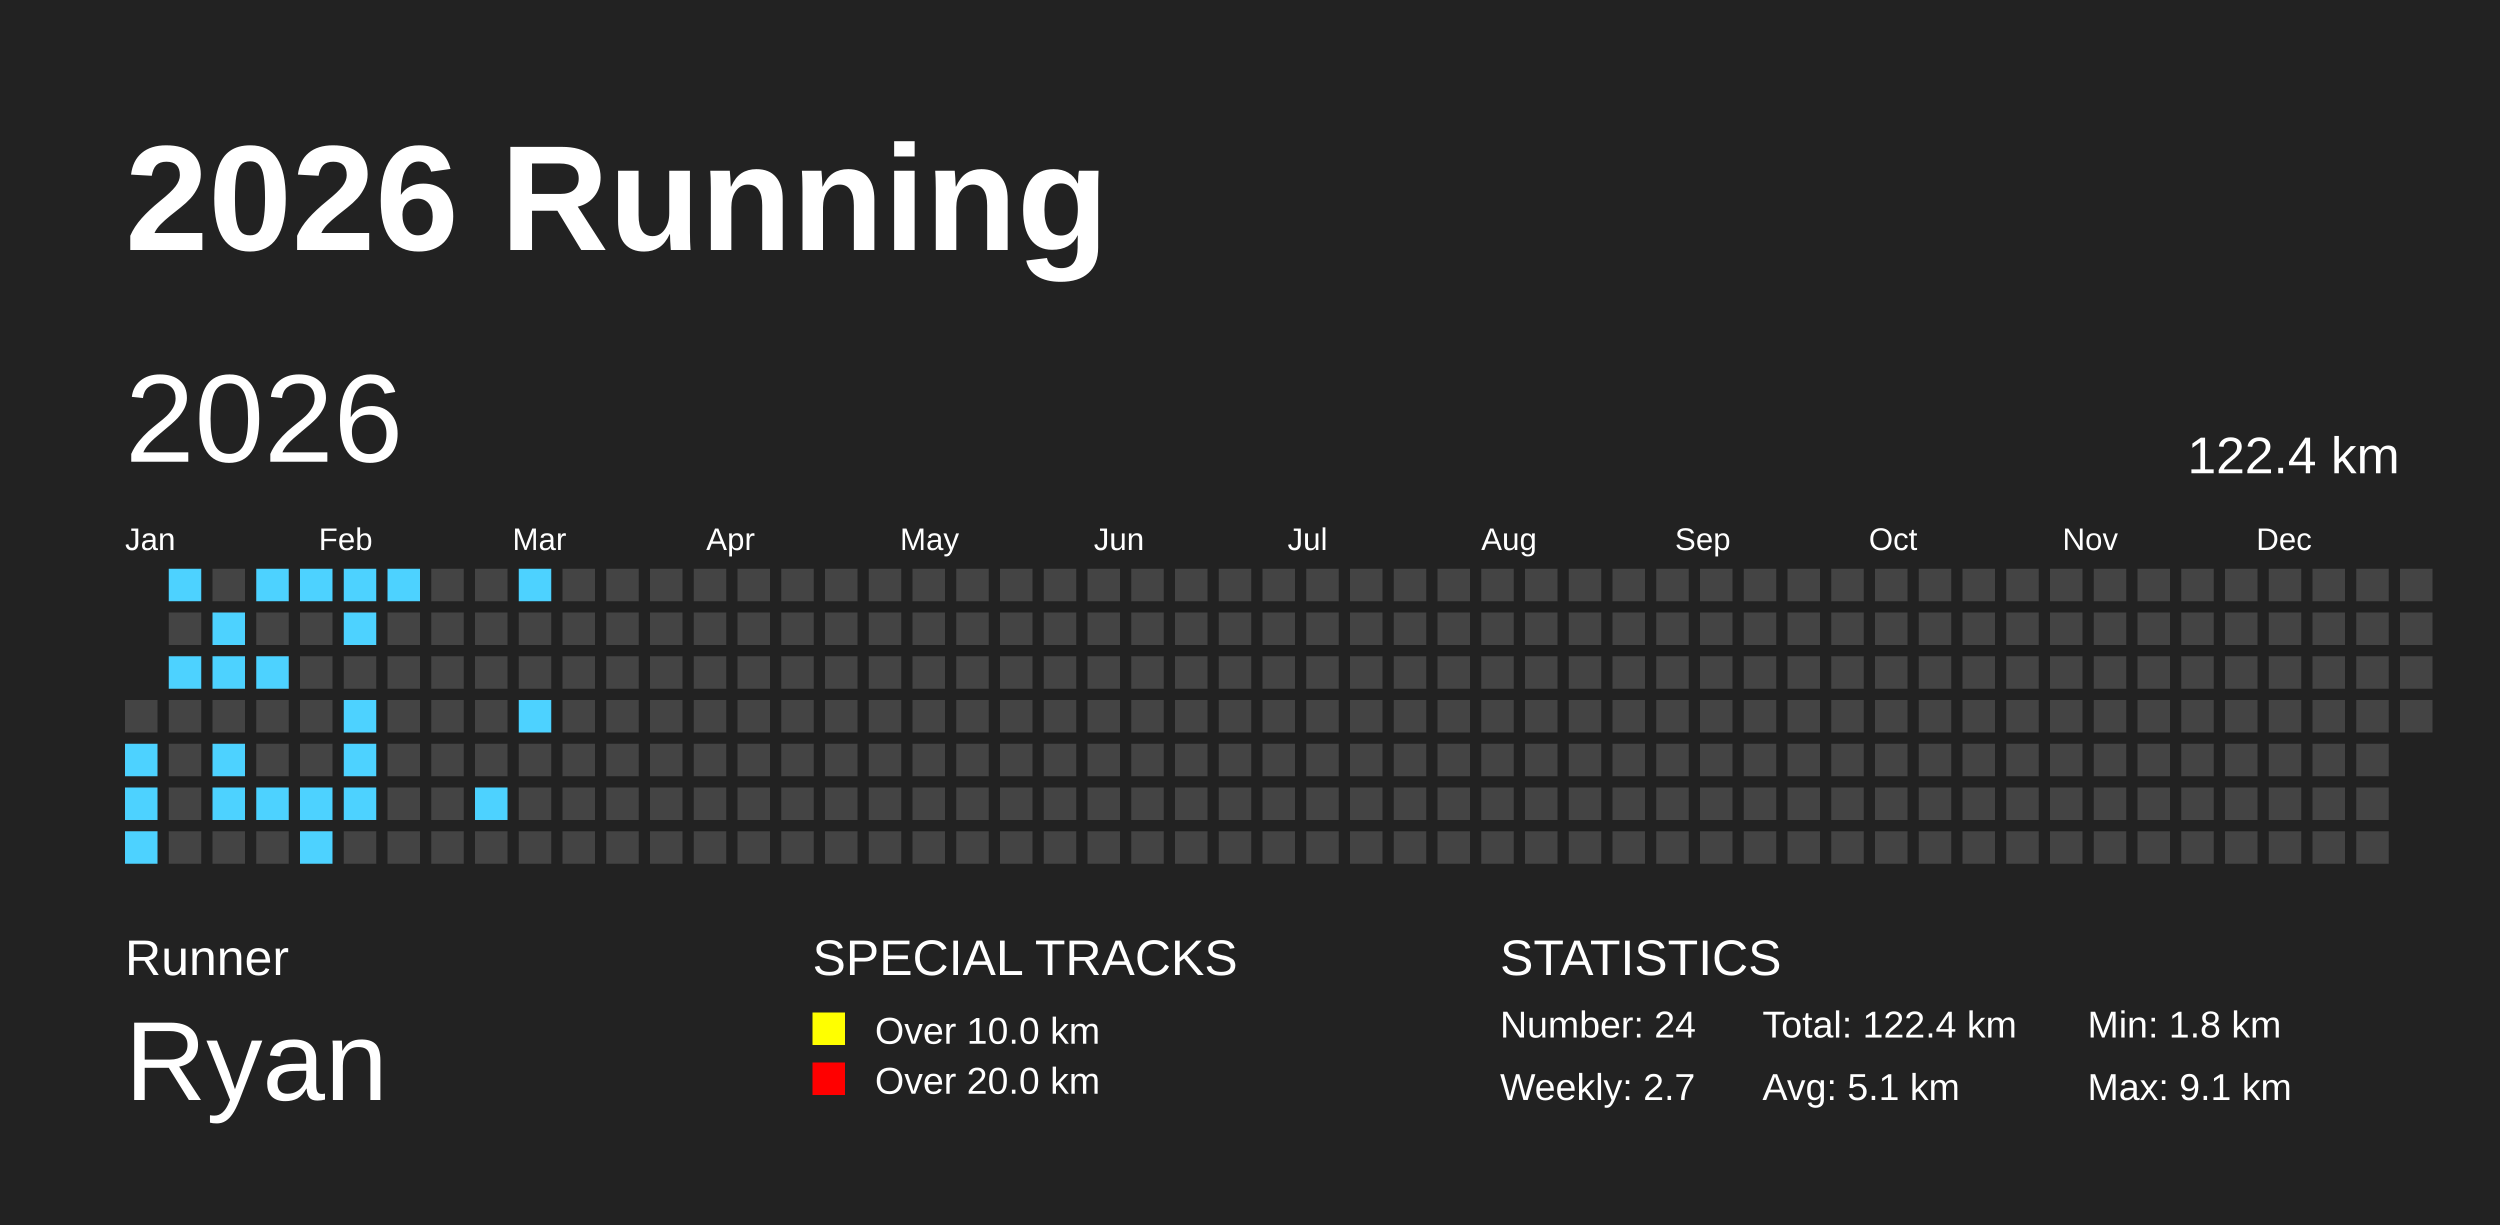
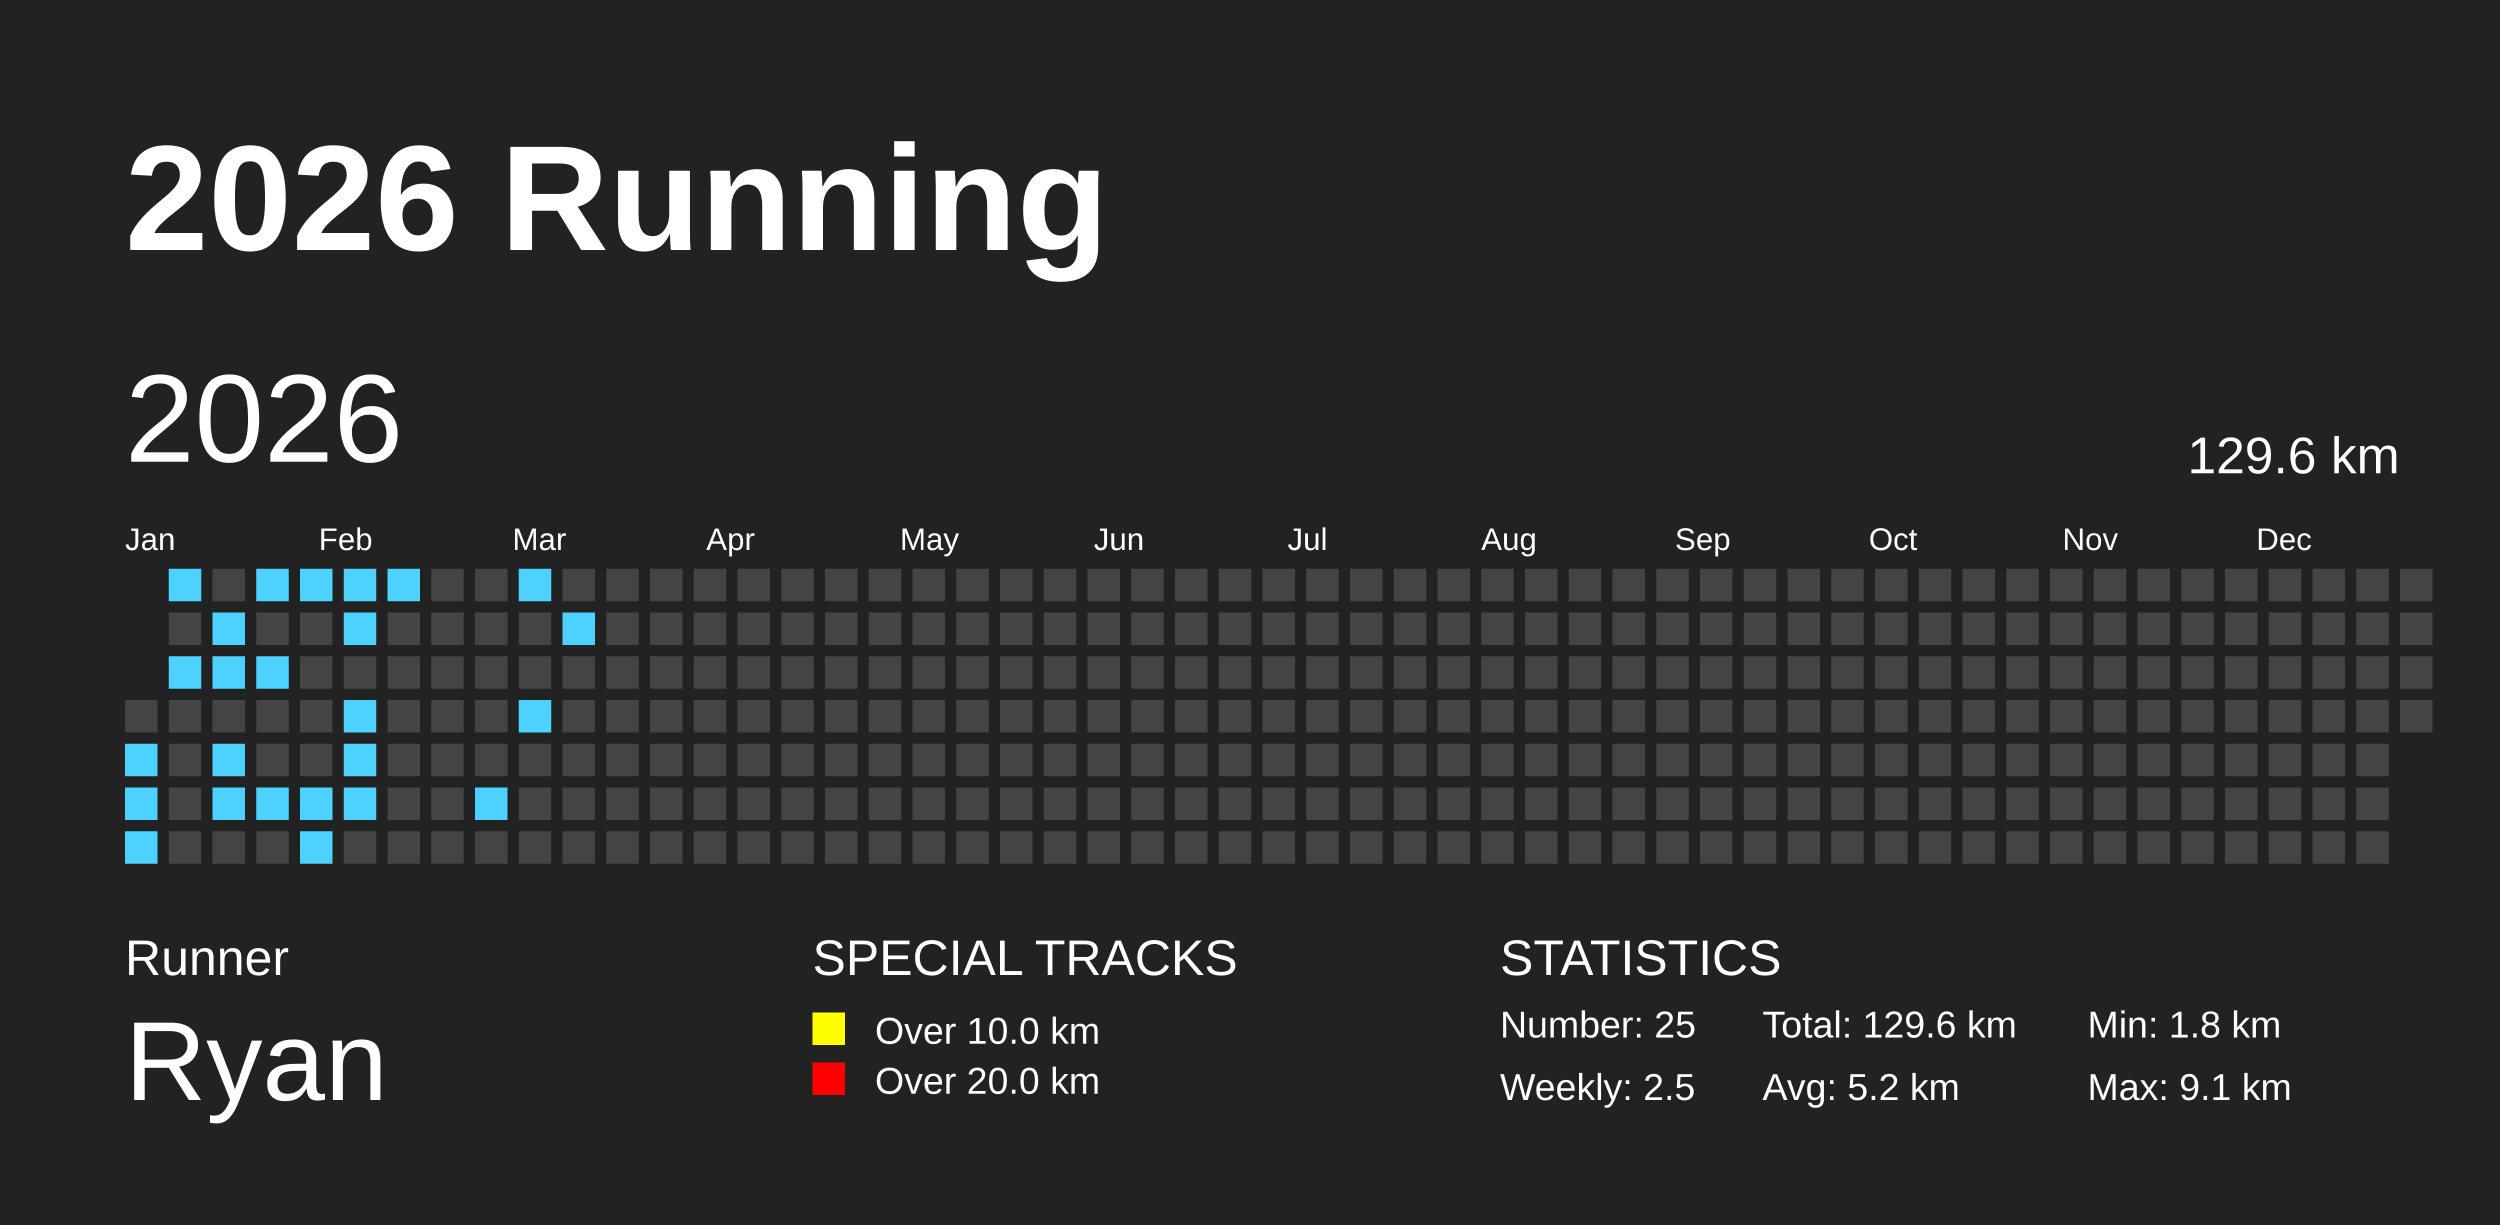
<svg xmlns="http://www.w3.org/2000/svg" baseProfile="full" height="98mm" version="1.1" viewBox="0,0,200,98" width="200mm">
  <defs />
  <rect fill="#222222" height="98" width="200" x="0" y="0" />
  <text fill="#FFFFFF" style="font-size:12px; font-family:Arial; font-weight:bold;" x="10" y="20">2026 Running</text>
  <text fill="#FFFFFF" style="font-size:4px; font-family:Arial" x="10" y="78">Runner</text>
  <text fill="#FFFFFF" style="font-size:9px; font-family:Arial" x="10" y="88">Ryan</text>
  <text fill="#FFFFFF" style="font-size:4px; font-family:Arial" x="65" y="78">SPECIAL TRACKS</text>
  <rect fill="yellow" height="2.6" width="2.6" x="65" y="81" />
  <text fill="#FFFFFF" style="font-size:3px; font-family:Arial" x="70" y="83.5">Over 10.0 km</text>
  <rect fill="red" height="2.6" width="2.6" x="65" y="85" />
  <text fill="#FFFFFF" style="font-size:3px; font-family:Arial" x="70" y="87.5">Over 20.0 km</text>
  <text fill="#FFFFFF" style="font-size:4px; font-family:Arial" x="120" y="78">STATISTICS</text>
-   <text fill="#FFFFFF" style="font-size:3px; font-family:Arial" x="120" y="83">Number: 24</text>
-   <text fill="#FFFFFF" style="font-size:3px; font-family:Arial" x="120" y="88">Weekly: 2.7</text>
-   <text fill="#FFFFFF" style="font-size:3px; font-family:Arial" x="141" y="83">Total: 122.4 km</text>
-   <text fill="#FFFFFF" style="font-size:3px; font-family:Arial" x="141" y="88">Avg: 5.1 km</text>
+   <text fill="#FFFFFF" style="font-size:3px; font-family:Arial" x="120" y="83">Number: 25</text>
+   <text fill="#FFFFFF" style="font-size:3px; font-family:Arial" x="120" y="88">Weekly: 2.5</text>
+   <text fill="#FFFFFF" style="font-size:3px; font-family:Arial" x="141" y="83">Total: 129.6 km</text>
+   <text fill="#FFFFFF" style="font-size:3px; font-family:Arial" x="141" y="88">Avg: 5.2 km</text>
  <text fill="#FFFFFF" style="font-size:3px; font-family:Arial" x="167" y="83">Min: 1.8 km</text>
  <text fill="#FFFFFF" style="font-size:3px; font-family:Arial" x="167" y="88">Max: 9.1 km</text>
  <text dominant-baseline="hanging" fill="#FFFFFF" style="font-size:10.0px; font-family:Arial;" x="10" y="30">2026</text>
-   <text dominant-baseline="hanging" fill="#FFFFFF" style="font-size:4.125px; font-family:Arial;" x="175" y="35">122.4 km</text>
+   <text dominant-baseline="hanging" fill="#FFFFFF" style="font-size:4.125px; font-family:Arial;" x="175" y="35">129.6 km</text>
  <text fill="#FFFFFF" style="font-size:2.5px; font-family:Arial" x="10.0" y="44">Jan</text>
  <text fill="#FFFFFF" style="font-size:2.5px; font-family:Arial" x="25.5" y="44">Feb</text>
  <text fill="#FFFFFF" style="font-size:2.5px; font-family:Arial" x="41.0" y="44">Mar</text>
  <text fill="#FFFFFF" style="font-size:2.5px; font-family:Arial" x="56.5" y="44">Apr</text>
  <text fill="#FFFFFF" style="font-size:2.5px; font-family:Arial" x="72.0" y="44">May</text>
  <text fill="#FFFFFF" style="font-size:2.5px; font-family:Arial" x="87.5" y="44">Jun</text>
  <text fill="#FFFFFF" style="font-size:2.5px; font-family:Arial" x="103.0" y="44">Jul</text>
  <text fill="#FFFFFF" style="font-size:2.5px; font-family:Arial" x="118.5" y="44">Aug</text>
  <text fill="#FFFFFF" style="font-size:2.5px; font-family:Arial" x="134.0" y="44">Sep</text>
  <text fill="#FFFFFF" style="font-size:2.5px; font-family:Arial" x="149.5" y="44">Oct</text>
  <text fill="#FFFFFF" style="font-size:2.5px; font-family:Arial" x="165.0" y="44">Nov</text>
  <text fill="#FFFFFF" style="font-size:2.5px; font-family:Arial" x="180.5" y="44">Dec</text>
  <rect fill="#444444" height="2.6" width="2.6" x="10.0" y="56.0" />
  <rect fill="#4DD2FF" height="2.6" width="2.6" x="10.0" y="59.5" />
  <rect fill="#4DD2FF" height="2.6" width="2.6" x="10.0" y="63.0" />
  <rect fill="#4DD2FF" height="2.6" width="2.6" x="10.0" y="66.5" />
  <rect fill="#4DD2FF" height="2.6" width="2.6" x="13.5" y="45.5" />
  <rect fill="#444444" height="2.6" width="2.6" x="13.5" y="49.0" />
  <rect fill="#4DD2FF" height="2.6" width="2.6" x="13.5" y="52.5" />
  <rect fill="#444444" height="2.6" width="2.6" x="13.5" y="56.0" />
  <rect fill="#444444" height="2.6" width="2.6" x="13.5" y="59.5" />
  <rect fill="#444444" height="2.6" width="2.6" x="13.5" y="63.0" />
  <rect fill="#444444" height="2.6" width="2.6" x="13.5" y="66.5" />
  <rect fill="#444444" height="2.6" width="2.6" x="17.0" y="45.5" />
  <rect fill="#4DD2FF" height="2.6" width="2.6" x="17.0" y="49.0" />
  <rect fill="#4DD2FF" height="2.6" width="2.6" x="17.0" y="52.5" />
  <rect fill="#444444" height="2.6" width="2.6" x="17.0" y="56.0" />
  <rect fill="#4DD2FF" height="2.6" width="2.6" x="17.0" y="59.5" />
  <rect fill="#4DD2FF" height="2.6" width="2.6" x="17.0" y="63.0" />
  <rect fill="#444444" height="2.6" width="2.6" x="17.0" y="66.5" />
  <rect fill="#4DD2FF" height="2.6" width="2.6" x="20.5" y="45.5" />
  <rect fill="#444444" height="2.6" width="2.6" x="20.5" y="49.0" />
  <rect fill="#4DD2FF" height="2.6" width="2.6" x="20.5" y="52.5" />
  <rect fill="#444444" height="2.6" width="2.6" x="20.5" y="56.0" />
  <rect fill="#444444" height="2.6" width="2.6" x="20.5" y="59.5" />
  <rect fill="#4DD2FF" height="2.6" width="2.6" x="20.5" y="63.0" />
  <rect fill="#444444" height="2.6" width="2.6" x="20.5" y="66.5" />
  <rect fill="#4DD2FF" height="2.6" width="2.6" x="24.0" y="45.5" />
  <rect fill="#444444" height="2.6" width="2.6" x="24.0" y="49.0" />
  <rect fill="#444444" height="2.6" width="2.6" x="24.0" y="52.5" />
  <rect fill="#444444" height="2.6" width="2.6" x="24.0" y="56.0" />
  <rect fill="#444444" height="2.6" width="2.6" x="24.0" y="59.5" />
  <rect fill="#4DD2FF" height="2.6" width="2.6" x="24.0" y="63.0" />
  <rect fill="#4DD2FF" height="2.6" width="2.6" x="24.0" y="66.5" />
  <rect fill="#4DD2FF" height="2.6" width="2.6" x="27.5" y="45.5" />
  <rect fill="#4DD2FF" height="2.6" width="2.6" x="27.5" y="49.0" />
  <rect fill="#444444" height="2.6" width="2.6" x="27.5" y="52.5" />
  <rect fill="#4DD2FF" height="2.6" width="2.6" x="27.5" y="56.0" />
  <rect fill="#4DD2FF" height="2.6" width="2.6" x="27.5" y="59.5" />
  <rect fill="#4DD2FF" height="2.6" width="2.6" x="27.5" y="63.0" />
  <rect fill="#444444" height="2.6" width="2.6" x="27.5" y="66.5" />
  <rect fill="#4DD2FF" height="2.6" width="2.6" x="31.0" y="45.5" />
  <rect fill="#444444" height="2.6" width="2.6" x="31.0" y="49.0" />
  <rect fill="#444444" height="2.6" width="2.6" x="31.0" y="52.5" />
  <rect fill="#444444" height="2.6" width="2.6" x="31.0" y="56.0" />
  <rect fill="#444444" height="2.6" width="2.6" x="31.0" y="59.5" />
  <rect fill="#444444" height="2.6" width="2.6" x="31.0" y="63.0" />
  <rect fill="#444444" height="2.6" width="2.6" x="31.0" y="66.5" />
  <rect fill="#444444" height="2.6" width="2.6" x="34.5" y="45.5" />
  <rect fill="#444444" height="2.6" width="2.6" x="34.5" y="49.0" />
  <rect fill="#444444" height="2.6" width="2.6" x="34.5" y="52.5" />
  <rect fill="#444444" height="2.6" width="2.6" x="34.5" y="56.0" />
  <rect fill="#444444" height="2.6" width="2.6" x="34.5" y="59.5" />
  <rect fill="#444444" height="2.6" width="2.6" x="34.5" y="63.0" />
  <rect fill="#444444" height="2.6" width="2.6" x="34.5" y="66.5" />
  <rect fill="#444444" height="2.6" width="2.6" x="38.0" y="45.5" />
  <rect fill="#444444" height="2.6" width="2.6" x="38.0" y="49.0" />
  <rect fill="#444444" height="2.6" width="2.6" x="38.0" y="52.5" />
  <rect fill="#444444" height="2.6" width="2.6" x="38.0" y="56.0" />
  <rect fill="#444444" height="2.6" width="2.6" x="38.0" y="59.5" />
  <rect fill="#4DD2FF" height="2.6" width="2.6" x="38.0" y="63.0" />
  <rect fill="#444444" height="2.6" width="2.6" x="38.0" y="66.5" />
  <rect fill="#4DD2FF" height="2.6" width="2.6" x="41.5" y="45.5" />
  <rect fill="#444444" height="2.6" width="2.6" x="41.5" y="49.0" />
  <rect fill="#444444" height="2.6" width="2.6" x="41.5" y="52.5" />
  <rect fill="#4DD2FF" height="2.6" width="2.6" x="41.5" y="56.0" />
  <rect fill="#444444" height="2.6" width="2.6" x="41.5" y="59.5" />
  <rect fill="#444444" height="2.6" width="2.6" x="41.5" y="63.0" />
  <rect fill="#444444" height="2.6" width="2.6" x="41.5" y="66.5" />
  <rect fill="#444444" height="2.6" width="2.6" x="45.0" y="45.5" />
-   <rect fill="#444444" height="2.6" width="2.6" x="45.0" y="49.0" />
+   <rect fill="#4DD2FF" height="2.6" width="2.6" x="45.0" y="49.0" />
  <rect fill="#444444" height="2.6" width="2.6" x="45.0" y="52.5" />
  <rect fill="#444444" height="2.6" width="2.6" x="45.0" y="56.0" />
  <rect fill="#444444" height="2.6" width="2.6" x="45.0" y="59.5" />
  <rect fill="#444444" height="2.6" width="2.6" x="45.0" y="63.0" />
  <rect fill="#444444" height="2.6" width="2.6" x="45.0" y="66.5" />
  <rect fill="#444444" height="2.6" width="2.6" x="48.5" y="45.5" />
  <rect fill="#444444" height="2.6" width="2.6" x="48.5" y="49.0" />
  <rect fill="#444444" height="2.6" width="2.6" x="48.5" y="52.5" />
  <rect fill="#444444" height="2.6" width="2.6" x="48.5" y="56.0" />
  <rect fill="#444444" height="2.6" width="2.6" x="48.5" y="59.5" />
  <rect fill="#444444" height="2.6" width="2.6" x="48.5" y="63.0" />
  <rect fill="#444444" height="2.6" width="2.6" x="48.5" y="66.5" />
  <rect fill="#444444" height="2.6" width="2.6" x="52.0" y="45.5" />
  <rect fill="#444444" height="2.6" width="2.6" x="52.0" y="49.0" />
  <rect fill="#444444" height="2.6" width="2.6" x="52.0" y="52.5" />
  <rect fill="#444444" height="2.6" width="2.6" x="52.0" y="56.0" />
  <rect fill="#444444" height="2.6" width="2.6" x="52.0" y="59.5" />
  <rect fill="#444444" height="2.6" width="2.6" x="52.0" y="63.0" />
  <rect fill="#444444" height="2.6" width="2.6" x="52.0" y="66.5" />
  <rect fill="#444444" height="2.6" width="2.6" x="55.5" y="45.5" />
  <rect fill="#444444" height="2.6" width="2.6" x="55.5" y="49.0" />
  <rect fill="#444444" height="2.6" width="2.6" x="55.5" y="52.5" />
  <rect fill="#444444" height="2.6" width="2.6" x="55.5" y="56.0" />
  <rect fill="#444444" height="2.6" width="2.6" x="55.5" y="59.5" />
  <rect fill="#444444" height="2.6" width="2.6" x="55.5" y="63.0" />
  <rect fill="#444444" height="2.6" width="2.6" x="55.5" y="66.5" />
  <rect fill="#444444" height="2.6" width="2.6" x="59.0" y="45.5" />
  <rect fill="#444444" height="2.6" width="2.6" x="59.0" y="49.0" />
  <rect fill="#444444" height="2.6" width="2.6" x="59.0" y="52.5" />
  <rect fill="#444444" height="2.6" width="2.6" x="59.0" y="56.0" />
  <rect fill="#444444" height="2.6" width="2.6" x="59.0" y="59.5" />
  <rect fill="#444444" height="2.6" width="2.6" x="59.0" y="63.0" />
  <rect fill="#444444" height="2.6" width="2.6" x="59.0" y="66.5" />
  <rect fill="#444444" height="2.6" width="2.6" x="62.5" y="45.5" />
  <rect fill="#444444" height="2.6" width="2.6" x="62.5" y="49.0" />
  <rect fill="#444444" height="2.6" width="2.6" x="62.5" y="52.5" />
  <rect fill="#444444" height="2.6" width="2.6" x="62.5" y="56.0" />
  <rect fill="#444444" height="2.6" width="2.6" x="62.5" y="59.5" />
  <rect fill="#444444" height="2.6" width="2.6" x="62.5" y="63.0" />
  <rect fill="#444444" height="2.6" width="2.6" x="62.5" y="66.5" />
  <rect fill="#444444" height="2.6" width="2.6" x="66.0" y="45.5" />
  <rect fill="#444444" height="2.6" width="2.6" x="66.0" y="49.0" />
  <rect fill="#444444" height="2.6" width="2.6" x="66.0" y="52.5" />
  <rect fill="#444444" height="2.6" width="2.6" x="66.0" y="56.0" />
  <rect fill="#444444" height="2.6" width="2.6" x="66.0" y="59.5" />
  <rect fill="#444444" height="2.6" width="2.6" x="66.0" y="63.0" />
  <rect fill="#444444" height="2.6" width="2.6" x="66.0" y="66.5" />
  <rect fill="#444444" height="2.6" width="2.6" x="69.5" y="45.5" />
  <rect fill="#444444" height="2.6" width="2.6" x="69.5" y="49.0" />
  <rect fill="#444444" height="2.6" width="2.6" x="69.5" y="52.5" />
  <rect fill="#444444" height="2.6" width="2.6" x="69.5" y="56.0" />
  <rect fill="#444444" height="2.6" width="2.6" x="69.5" y="59.5" />
  <rect fill="#444444" height="2.6" width="2.6" x="69.5" y="63.0" />
  <rect fill="#444444" height="2.6" width="2.6" x="69.5" y="66.5" />
  <rect fill="#444444" height="2.6" width="2.6" x="73.0" y="45.5" />
  <rect fill="#444444" height="2.6" width="2.6" x="73.0" y="49.0" />
  <rect fill="#444444" height="2.6" width="2.6" x="73.0" y="52.5" />
  <rect fill="#444444" height="2.6" width="2.6" x="73.0" y="56.0" />
  <rect fill="#444444" height="2.6" width="2.6" x="73.0" y="59.5" />
  <rect fill="#444444" height="2.6" width="2.6" x="73.0" y="63.0" />
  <rect fill="#444444" height="2.6" width="2.6" x="73.0" y="66.5" />
  <rect fill="#444444" height="2.6" width="2.6" x="76.5" y="45.5" />
  <rect fill="#444444" height="2.6" width="2.6" x="76.5" y="49.0" />
  <rect fill="#444444" height="2.6" width="2.6" x="76.5" y="52.5" />
  <rect fill="#444444" height="2.6" width="2.6" x="76.5" y="56.0" />
  <rect fill="#444444" height="2.6" width="2.6" x="76.5" y="59.5" />
  <rect fill="#444444" height="2.6" width="2.6" x="76.5" y="63.0" />
  <rect fill="#444444" height="2.6" width="2.6" x="76.5" y="66.5" />
  <rect fill="#444444" height="2.6" width="2.6" x="80.0" y="45.5" />
  <rect fill="#444444" height="2.6" width="2.6" x="80.0" y="49.0" />
  <rect fill="#444444" height="2.6" width="2.6" x="80.0" y="52.5" />
  <rect fill="#444444" height="2.6" width="2.6" x="80.0" y="56.0" />
  <rect fill="#444444" height="2.6" width="2.6" x="80.0" y="59.5" />
  <rect fill="#444444" height="2.6" width="2.6" x="80.0" y="63.0" />
  <rect fill="#444444" height="2.6" width="2.6" x="80.0" y="66.5" />
  <rect fill="#444444" height="2.6" width="2.6" x="83.5" y="45.5" />
  <rect fill="#444444" height="2.6" width="2.6" x="83.5" y="49.0" />
  <rect fill="#444444" height="2.6" width="2.6" x="83.5" y="52.5" />
  <rect fill="#444444" height="2.6" width="2.6" x="83.5" y="56.0" />
  <rect fill="#444444" height="2.6" width="2.6" x="83.5" y="59.5" />
  <rect fill="#444444" height="2.6" width="2.6" x="83.5" y="63.0" />
  <rect fill="#444444" height="2.6" width="2.6" x="83.5" y="66.5" />
  <rect fill="#444444" height="2.6" width="2.6" x="87.0" y="45.5" />
  <rect fill="#444444" height="2.6" width="2.6" x="87.0" y="49.0" />
  <rect fill="#444444" height="2.6" width="2.6" x="87.0" y="52.5" />
  <rect fill="#444444" height="2.6" width="2.6" x="87.0" y="56.0" />
  <rect fill="#444444" height="2.6" width="2.6" x="87.0" y="59.5" />
  <rect fill="#444444" height="2.6" width="2.6" x="87.0" y="63.0" />
  <rect fill="#444444" height="2.6" width="2.6" x="87.0" y="66.5" />
  <rect fill="#444444" height="2.6" width="2.6" x="90.5" y="45.5" />
  <rect fill="#444444" height="2.6" width="2.6" x="90.5" y="49.0" />
  <rect fill="#444444" height="2.6" width="2.6" x="90.5" y="52.5" />
  <rect fill="#444444" height="2.6" width="2.6" x="90.5" y="56.0" />
  <rect fill="#444444" height="2.6" width="2.6" x="90.5" y="59.5" />
  <rect fill="#444444" height="2.6" width="2.6" x="90.5" y="63.0" />
  <rect fill="#444444" height="2.6" width="2.6" x="90.5" y="66.5" />
  <rect fill="#444444" height="2.6" width="2.6" x="94.0" y="45.5" />
  <rect fill="#444444" height="2.6" width="2.6" x="94.0" y="49.0" />
  <rect fill="#444444" height="2.6" width="2.6" x="94.0" y="52.5" />
  <rect fill="#444444" height="2.6" width="2.6" x="94.0" y="56.0" />
  <rect fill="#444444" height="2.6" width="2.6" x="94.0" y="59.5" />
  <rect fill="#444444" height="2.6" width="2.6" x="94.0" y="63.0" />
  <rect fill="#444444" height="2.6" width="2.6" x="94.0" y="66.5" />
  <rect fill="#444444" height="2.6" width="2.6" x="97.5" y="45.5" />
  <rect fill="#444444" height="2.6" width="2.6" x="97.5" y="49.0" />
  <rect fill="#444444" height="2.6" width="2.6" x="97.5" y="52.5" />
  <rect fill="#444444" height="2.6" width="2.6" x="97.5" y="56.0" />
  <rect fill="#444444" height="2.6" width="2.6" x="97.5" y="59.5" />
  <rect fill="#444444" height="2.6" width="2.6" x="97.5" y="63.0" />
  <rect fill="#444444" height="2.6" width="2.6" x="97.5" y="66.5" />
  <rect fill="#444444" height="2.6" width="2.6" x="101.0" y="45.5" />
  <rect fill="#444444" height="2.6" width="2.6" x="101.0" y="49.0" />
  <rect fill="#444444" height="2.6" width="2.6" x="101.0" y="52.5" />
  <rect fill="#444444" height="2.6" width="2.6" x="101.0" y="56.0" />
  <rect fill="#444444" height="2.6" width="2.6" x="101.0" y="59.5" />
  <rect fill="#444444" height="2.6" width="2.6" x="101.0" y="63.0" />
  <rect fill="#444444" height="2.6" width="2.6" x="101.0" y="66.5" />
  <rect fill="#444444" height="2.6" width="2.6" x="104.5" y="45.5" />
  <rect fill="#444444" height="2.6" width="2.6" x="104.5" y="49.0" />
  <rect fill="#444444" height="2.6" width="2.6" x="104.5" y="52.5" />
  <rect fill="#444444" height="2.6" width="2.6" x="104.5" y="56.0" />
  <rect fill="#444444" height="2.6" width="2.6" x="104.5" y="59.5" />
  <rect fill="#444444" height="2.6" width="2.6" x="104.5" y="63.0" />
  <rect fill="#444444" height="2.6" width="2.6" x="104.5" y="66.5" />
  <rect fill="#444444" height="2.6" width="2.6" x="108.0" y="45.5" />
  <rect fill="#444444" height="2.6" width="2.6" x="108.0" y="49.0" />
  <rect fill="#444444" height="2.6" width="2.6" x="108.0" y="52.5" />
  <rect fill="#444444" height="2.6" width="2.6" x="108.0" y="56.0" />
  <rect fill="#444444" height="2.6" width="2.6" x="108.0" y="59.5" />
  <rect fill="#444444" height="2.6" width="2.6" x="108.0" y="63.0" />
  <rect fill="#444444" height="2.6" width="2.6" x="108.0" y="66.5" />
  <rect fill="#444444" height="2.6" width="2.6" x="111.5" y="45.5" />
  <rect fill="#444444" height="2.6" width="2.6" x="111.5" y="49.0" />
  <rect fill="#444444" height="2.6" width="2.6" x="111.5" y="52.5" />
  <rect fill="#444444" height="2.6" width="2.6" x="111.5" y="56.0" />
  <rect fill="#444444" height="2.6" width="2.6" x="111.5" y="59.5" />
  <rect fill="#444444" height="2.6" width="2.6" x="111.5" y="63.0" />
  <rect fill="#444444" height="2.6" width="2.6" x="111.5" y="66.5" />
  <rect fill="#444444" height="2.6" width="2.6" x="115.0" y="45.5" />
  <rect fill="#444444" height="2.6" width="2.6" x="115.0" y="49.0" />
  <rect fill="#444444" height="2.6" width="2.6" x="115.0" y="52.5" />
  <rect fill="#444444" height="2.6" width="2.6" x="115.0" y="56.0" />
  <rect fill="#444444" height="2.6" width="2.6" x="115.0" y="59.5" />
  <rect fill="#444444" height="2.6" width="2.6" x="115.0" y="63.0" />
  <rect fill="#444444" height="2.6" width="2.6" x="115.0" y="66.5" />
  <rect fill="#444444" height="2.6" width="2.6" x="118.5" y="45.5" />
  <rect fill="#444444" height="2.6" width="2.6" x="118.5" y="49.0" />
  <rect fill="#444444" height="2.6" width="2.6" x="118.5" y="52.5" />
  <rect fill="#444444" height="2.6" width="2.6" x="118.5" y="56.0" />
  <rect fill="#444444" height="2.6" width="2.6" x="118.5" y="59.5" />
  <rect fill="#444444" height="2.6" width="2.6" x="118.5" y="63.0" />
  <rect fill="#444444" height="2.6" width="2.6" x="118.5" y="66.5" />
  <rect fill="#444444" height="2.6" width="2.6" x="122.0" y="45.5" />
  <rect fill="#444444" height="2.6" width="2.6" x="122.0" y="49.0" />
  <rect fill="#444444" height="2.6" width="2.6" x="122.0" y="52.5" />
  <rect fill="#444444" height="2.6" width="2.6" x="122.0" y="56.0" />
  <rect fill="#444444" height="2.6" width="2.6" x="122.0" y="59.5" />
  <rect fill="#444444" height="2.6" width="2.6" x="122.0" y="63.0" />
  <rect fill="#444444" height="2.6" width="2.6" x="122.0" y="66.5" />
  <rect fill="#444444" height="2.6" width="2.6" x="125.5" y="45.5" />
  <rect fill="#444444" height="2.6" width="2.6" x="125.5" y="49.0" />
  <rect fill="#444444" height="2.6" width="2.6" x="125.5" y="52.5" />
  <rect fill="#444444" height="2.6" width="2.6" x="125.5" y="56.0" />
  <rect fill="#444444" height="2.6" width="2.6" x="125.5" y="59.5" />
  <rect fill="#444444" height="2.6" width="2.6" x="125.5" y="63.0" />
  <rect fill="#444444" height="2.6" width="2.6" x="125.5" y="66.5" />
  <rect fill="#444444" height="2.6" width="2.6" x="129.0" y="45.5" />
  <rect fill="#444444" height="2.6" width="2.6" x="129.0" y="49.0" />
  <rect fill="#444444" height="2.6" width="2.6" x="129.0" y="52.5" />
  <rect fill="#444444" height="2.6" width="2.6" x="129.0" y="56.0" />
  <rect fill="#444444" height="2.6" width="2.6" x="129.0" y="59.5" />
  <rect fill="#444444" height="2.6" width="2.6" x="129.0" y="63.0" />
  <rect fill="#444444" height="2.6" width="2.6" x="129.0" y="66.5" />
  <rect fill="#444444" height="2.6" width="2.6" x="132.5" y="45.5" />
  <rect fill="#444444" height="2.6" width="2.6" x="132.5" y="49.0" />
  <rect fill="#444444" height="2.6" width="2.6" x="132.5" y="52.5" />
  <rect fill="#444444" height="2.6" width="2.6" x="132.5" y="56.0" />
  <rect fill="#444444" height="2.6" width="2.6" x="132.5" y="59.5" />
  <rect fill="#444444" height="2.6" width="2.6" x="132.5" y="63.0" />
  <rect fill="#444444" height="2.6" width="2.6" x="132.5" y="66.5" />
  <rect fill="#444444" height="2.6" width="2.6" x="136.0" y="45.5" />
  <rect fill="#444444" height="2.6" width="2.6" x="136.0" y="49.0" />
  <rect fill="#444444" height="2.6" width="2.6" x="136.0" y="52.5" />
  <rect fill="#444444" height="2.6" width="2.6" x="136.0" y="56.0" />
  <rect fill="#444444" height="2.6" width="2.6" x="136.0" y="59.5" />
  <rect fill="#444444" height="2.6" width="2.6" x="136.0" y="63.0" />
  <rect fill="#444444" height="2.6" width="2.6" x="136.0" y="66.5" />
  <rect fill="#444444" height="2.6" width="2.6" x="139.5" y="45.5" />
  <rect fill="#444444" height="2.6" width="2.6" x="139.5" y="49.0" />
  <rect fill="#444444" height="2.6" width="2.6" x="139.5" y="52.5" />
  <rect fill="#444444" height="2.6" width="2.6" x="139.5" y="56.0" />
  <rect fill="#444444" height="2.6" width="2.6" x="139.5" y="59.5" />
  <rect fill="#444444" height="2.6" width="2.6" x="139.5" y="63.0" />
  <rect fill="#444444" height="2.6" width="2.6" x="139.5" y="66.5" />
  <rect fill="#444444" height="2.6" width="2.6" x="143.0" y="45.5" />
  <rect fill="#444444" height="2.6" width="2.6" x="143.0" y="49.0" />
  <rect fill="#444444" height="2.6" width="2.6" x="143.0" y="52.5" />
  <rect fill="#444444" height="2.6" width="2.6" x="143.0" y="56.0" />
  <rect fill="#444444" height="2.6" width="2.6" x="143.0" y="59.5" />
  <rect fill="#444444" height="2.6" width="2.6" x="143.0" y="63.0" />
  <rect fill="#444444" height="2.6" width="2.6" x="143.0" y="66.5" />
  <rect fill="#444444" height="2.6" width="2.6" x="146.5" y="45.5" />
  <rect fill="#444444" height="2.6" width="2.6" x="146.5" y="49.0" />
  <rect fill="#444444" height="2.6" width="2.6" x="146.5" y="52.5" />
  <rect fill="#444444" height="2.6" width="2.6" x="146.5" y="56.0" />
  <rect fill="#444444" height="2.6" width="2.6" x="146.5" y="59.5" />
  <rect fill="#444444" height="2.6" width="2.6" x="146.5" y="63.0" />
  <rect fill="#444444" height="2.6" width="2.6" x="146.5" y="66.5" />
  <rect fill="#444444" height="2.6" width="2.6" x="150.0" y="45.5" />
  <rect fill="#444444" height="2.6" width="2.6" x="150.0" y="49.0" />
  <rect fill="#444444" height="2.6" width="2.6" x="150.0" y="52.5" />
  <rect fill="#444444" height="2.6" width="2.6" x="150.0" y="56.0" />
  <rect fill="#444444" height="2.6" width="2.6" x="150.0" y="59.5" />
  <rect fill="#444444" height="2.6" width="2.6" x="150.0" y="63.0" />
  <rect fill="#444444" height="2.6" width="2.6" x="150.0" y="66.5" />
  <rect fill="#444444" height="2.6" width="2.6" x="153.5" y="45.5" />
  <rect fill="#444444" height="2.6" width="2.6" x="153.5" y="49.0" />
  <rect fill="#444444" height="2.6" width="2.6" x="153.5" y="52.5" />
  <rect fill="#444444" height="2.6" width="2.6" x="153.5" y="56.0" />
  <rect fill="#444444" height="2.6" width="2.6" x="153.5" y="59.5" />
  <rect fill="#444444" height="2.6" width="2.6" x="153.5" y="63.0" />
  <rect fill="#444444" height="2.6" width="2.6" x="153.5" y="66.5" />
  <rect fill="#444444" height="2.6" width="2.6" x="157.0" y="45.5" />
  <rect fill="#444444" height="2.6" width="2.6" x="157.0" y="49.0" />
  <rect fill="#444444" height="2.6" width="2.6" x="157.0" y="52.5" />
  <rect fill="#444444" height="2.6" width="2.6" x="157.0" y="56.0" />
  <rect fill="#444444" height="2.6" width="2.6" x="157.0" y="59.5" />
  <rect fill="#444444" height="2.6" width="2.6" x="157.0" y="63.0" />
  <rect fill="#444444" height="2.6" width="2.6" x="157.0" y="66.5" />
  <rect fill="#444444" height="2.6" width="2.6" x="160.5" y="45.5" />
  <rect fill="#444444" height="2.6" width="2.6" x="160.5" y="49.0" />
  <rect fill="#444444" height="2.6" width="2.6" x="160.5" y="52.5" />
  <rect fill="#444444" height="2.6" width="2.6" x="160.5" y="56.0" />
  <rect fill="#444444" height="2.6" width="2.6" x="160.5" y="59.5" />
  <rect fill="#444444" height="2.6" width="2.6" x="160.5" y="63.0" />
  <rect fill="#444444" height="2.6" width="2.6" x="160.5" y="66.5" />
  <rect fill="#444444" height="2.6" width="2.6" x="164.0" y="45.5" />
  <rect fill="#444444" height="2.6" width="2.6" x="164.0" y="49.0" />
  <rect fill="#444444" height="2.6" width="2.6" x="164.0" y="52.5" />
  <rect fill="#444444" height="2.6" width="2.6" x="164.0" y="56.0" />
  <rect fill="#444444" height="2.6" width="2.6" x="164.0" y="59.5" />
  <rect fill="#444444" height="2.6" width="2.6" x="164.0" y="63.0" />
  <rect fill="#444444" height="2.6" width="2.6" x="164.0" y="66.5" />
  <rect fill="#444444" height="2.6" width="2.6" x="167.5" y="45.5" />
  <rect fill="#444444" height="2.6" width="2.6" x="167.5" y="49.0" />
  <rect fill="#444444" height="2.6" width="2.6" x="167.5" y="52.5" />
  <rect fill="#444444" height="2.6" width="2.6" x="167.5" y="56.0" />
  <rect fill="#444444" height="2.6" width="2.6" x="167.5" y="59.5" />
  <rect fill="#444444" height="2.6" width="2.6" x="167.5" y="63.0" />
  <rect fill="#444444" height="2.6" width="2.6" x="167.5" y="66.5" />
  <rect fill="#444444" height="2.6" width="2.6" x="171.0" y="45.5" />
  <rect fill="#444444" height="2.6" width="2.6" x="171.0" y="49.0" />
  <rect fill="#444444" height="2.6" width="2.6" x="171.0" y="52.5" />
  <rect fill="#444444" height="2.6" width="2.6" x="171.0" y="56.0" />
  <rect fill="#444444" height="2.6" width="2.6" x="171.0" y="59.5" />
  <rect fill="#444444" height="2.6" width="2.6" x="171.0" y="63.0" />
  <rect fill="#444444" height="2.6" width="2.6" x="171.0" y="66.5" />
  <rect fill="#444444" height="2.6" width="2.6" x="174.5" y="45.5" />
  <rect fill="#444444" height="2.6" width="2.6" x="174.5" y="49.0" />
  <rect fill="#444444" height="2.6" width="2.6" x="174.5" y="52.5" />
  <rect fill="#444444" height="2.6" width="2.6" x="174.5" y="56.0" />
  <rect fill="#444444" height="2.6" width="2.6" x="174.5" y="59.5" />
  <rect fill="#444444" height="2.6" width="2.6" x="174.5" y="63.0" />
  <rect fill="#444444" height="2.6" width="2.6" x="174.5" y="66.5" />
  <rect fill="#444444" height="2.6" width="2.6" x="178.0" y="45.5" />
  <rect fill="#444444" height="2.6" width="2.6" x="178.0" y="49.0" />
  <rect fill="#444444" height="2.6" width="2.6" x="178.0" y="52.5" />
  <rect fill="#444444" height="2.6" width="2.6" x="178.0" y="56.0" />
  <rect fill="#444444" height="2.6" width="2.6" x="178.0" y="59.5" />
  <rect fill="#444444" height="2.6" width="2.6" x="178.0" y="63.0" />
  <rect fill="#444444" height="2.6" width="2.6" x="178.0" y="66.5" />
  <rect fill="#444444" height="2.6" width="2.6" x="181.5" y="45.5" />
  <rect fill="#444444" height="2.6" width="2.6" x="181.5" y="49.0" />
  <rect fill="#444444" height="2.6" width="2.6" x="181.5" y="52.5" />
  <rect fill="#444444" height="2.6" width="2.6" x="181.5" y="56.0" />
  <rect fill="#444444" height="2.6" width="2.6" x="181.5" y="59.5" />
  <rect fill="#444444" height="2.6" width="2.6" x="181.5" y="63.0" />
  <rect fill="#444444" height="2.6" width="2.6" x="181.5" y="66.5" />
  <rect fill="#444444" height="2.6" width="2.6" x="185.0" y="45.5" />
  <rect fill="#444444" height="2.6" width="2.6" x="185.0" y="49.0" />
  <rect fill="#444444" height="2.6" width="2.6" x="185.0" y="52.5" />
  <rect fill="#444444" height="2.6" width="2.6" x="185.0" y="56.0" />
  <rect fill="#444444" height="2.6" width="2.6" x="185.0" y="59.5" />
  <rect fill="#444444" height="2.6" width="2.6" x="185.0" y="63.0" />
  <rect fill="#444444" height="2.6" width="2.6" x="185.0" y="66.5" />
  <rect fill="#444444" height="2.6" width="2.6" x="188.5" y="45.5" />
  <rect fill="#444444" height="2.6" width="2.6" x="188.5" y="49.0" />
  <rect fill="#444444" height="2.6" width="2.6" x="188.5" y="52.5" />
  <rect fill="#444444" height="2.6" width="2.6" x="188.5" y="56.0" />
  <rect fill="#444444" height="2.6" width="2.6" x="188.5" y="59.5" />
  <rect fill="#444444" height="2.6" width="2.6" x="188.5" y="63.0" />
  <rect fill="#444444" height="2.6" width="2.6" x="188.5" y="66.5" />
  <rect fill="#444444" height="2.6" width="2.6" x="192.0" y="45.5" />
  <rect fill="#444444" height="2.6" width="2.6" x="192.0" y="49.0" />
  <rect fill="#444444" height="2.6" width="2.6" x="192.0" y="52.5" />
  <rect fill="#444444" height="2.6" width="2.6" x="192.0" y="56.0" />
</svg>
